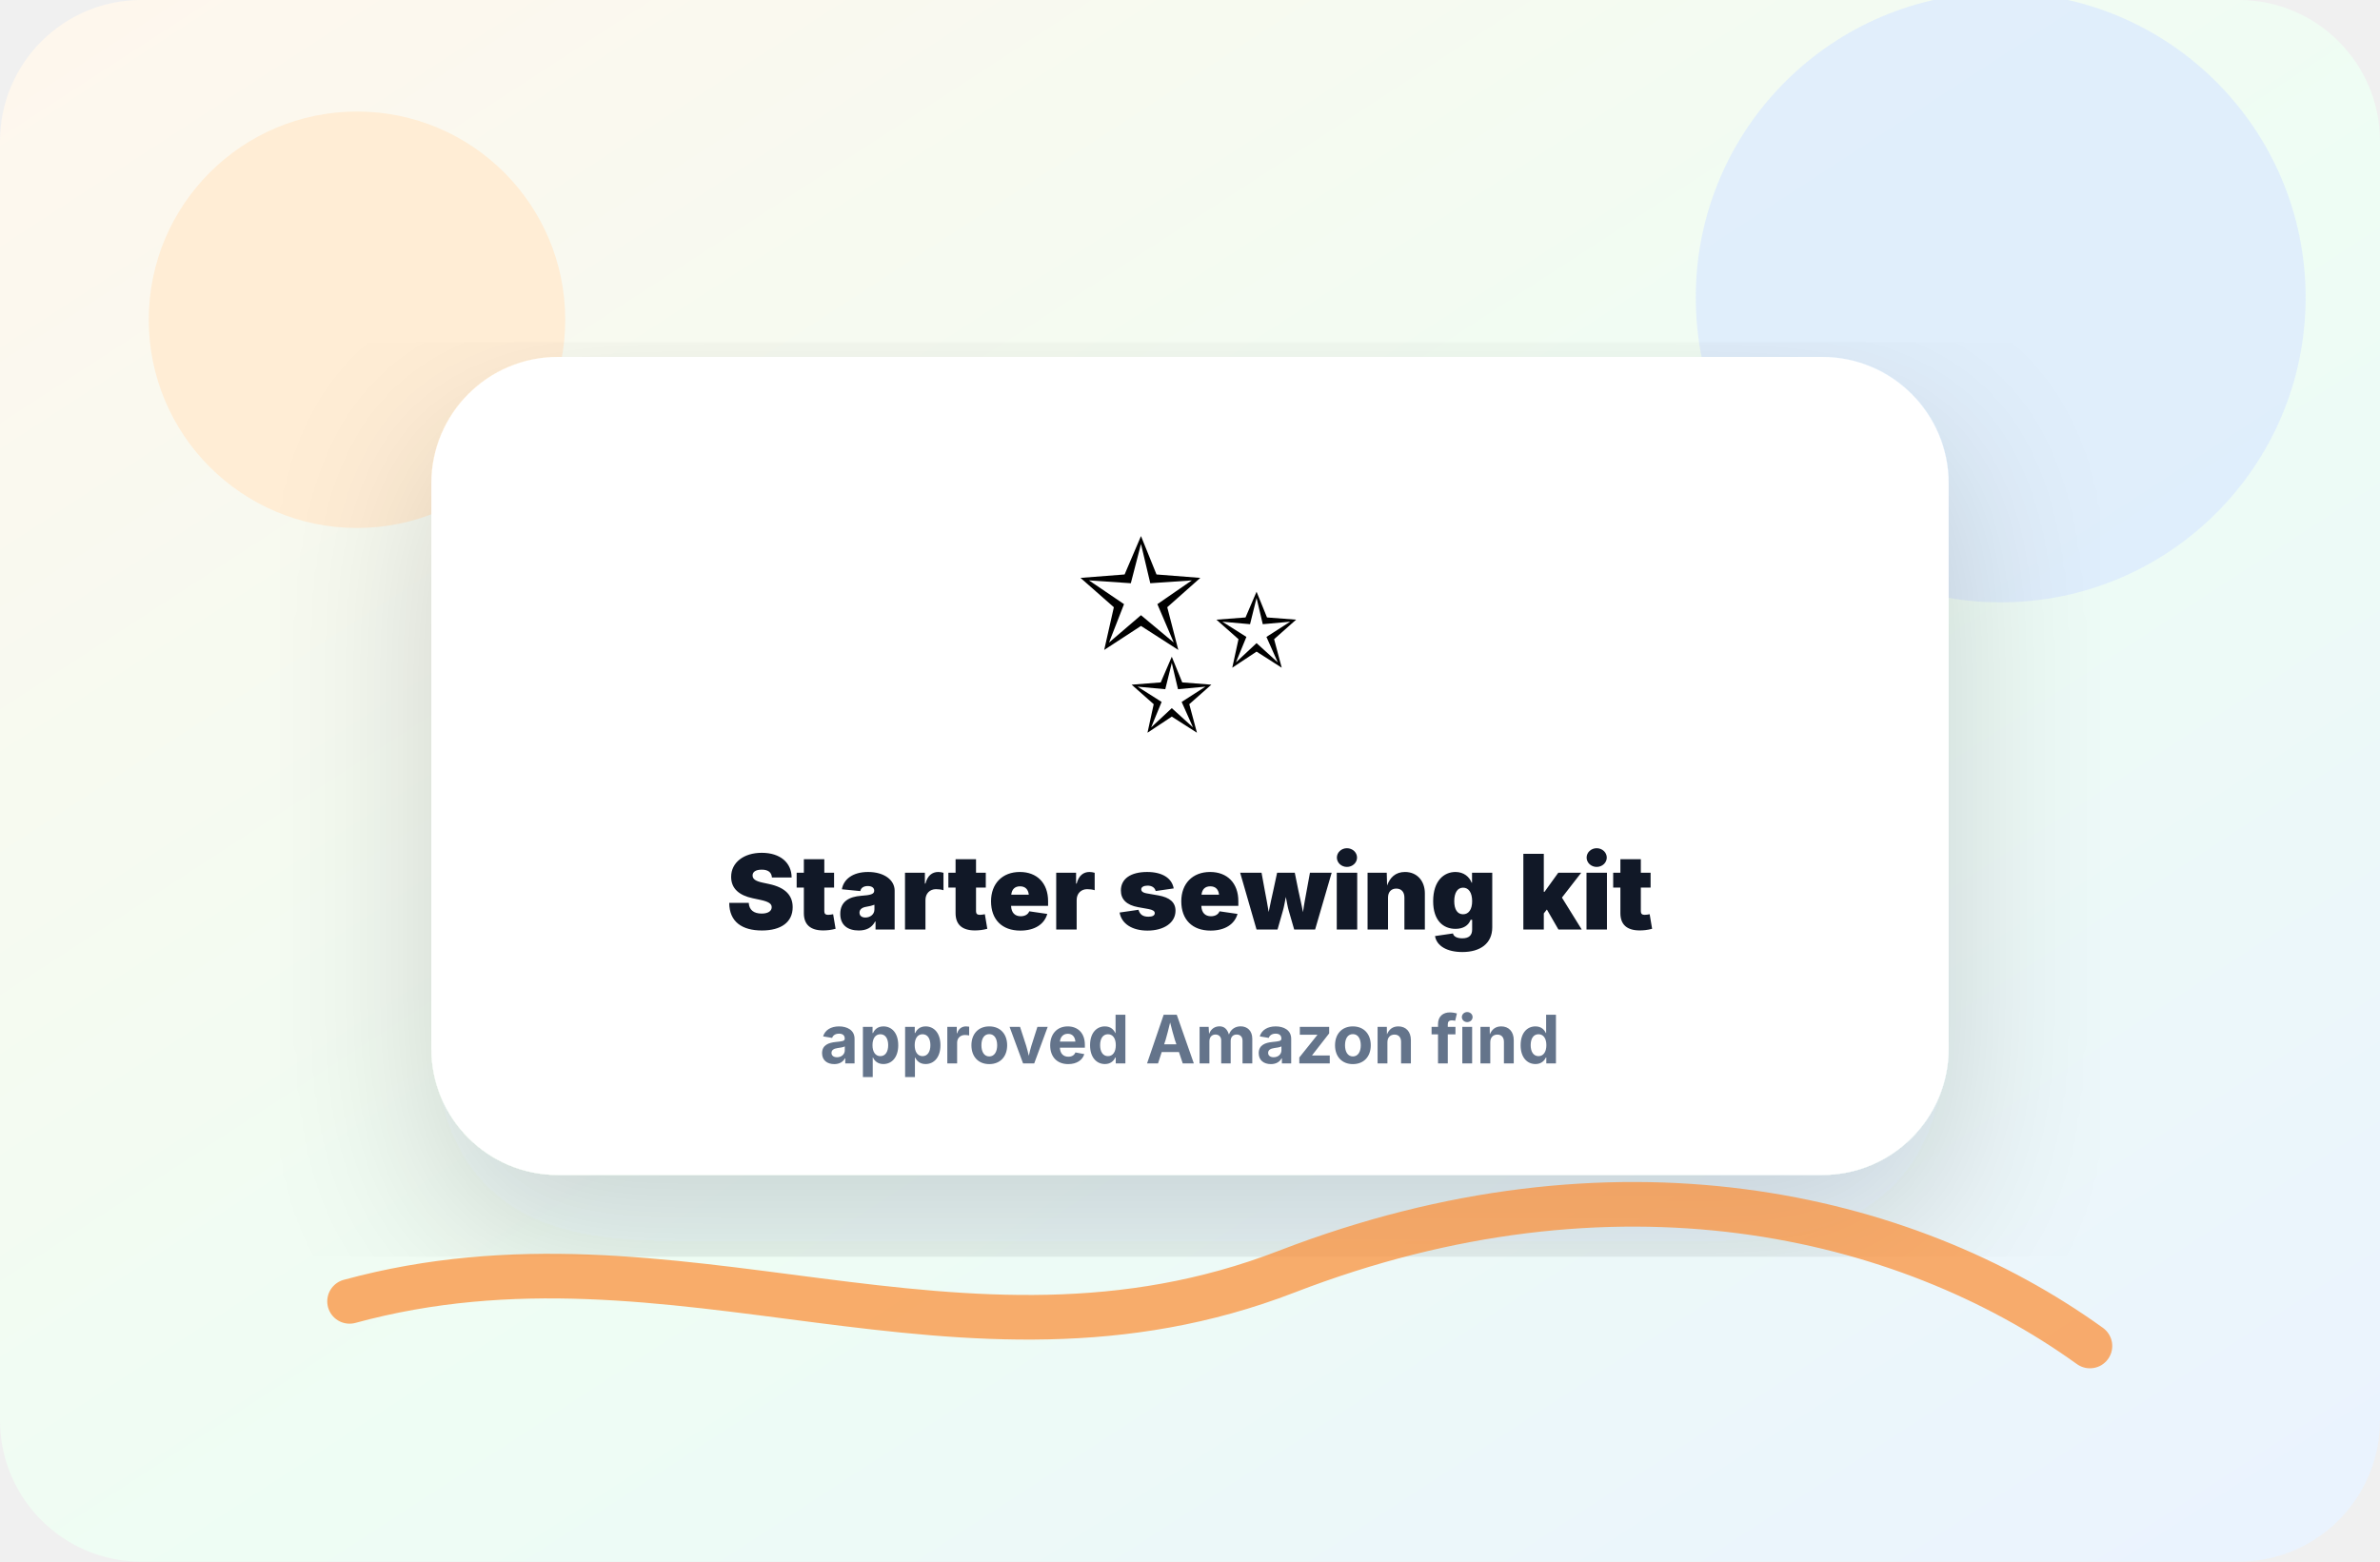
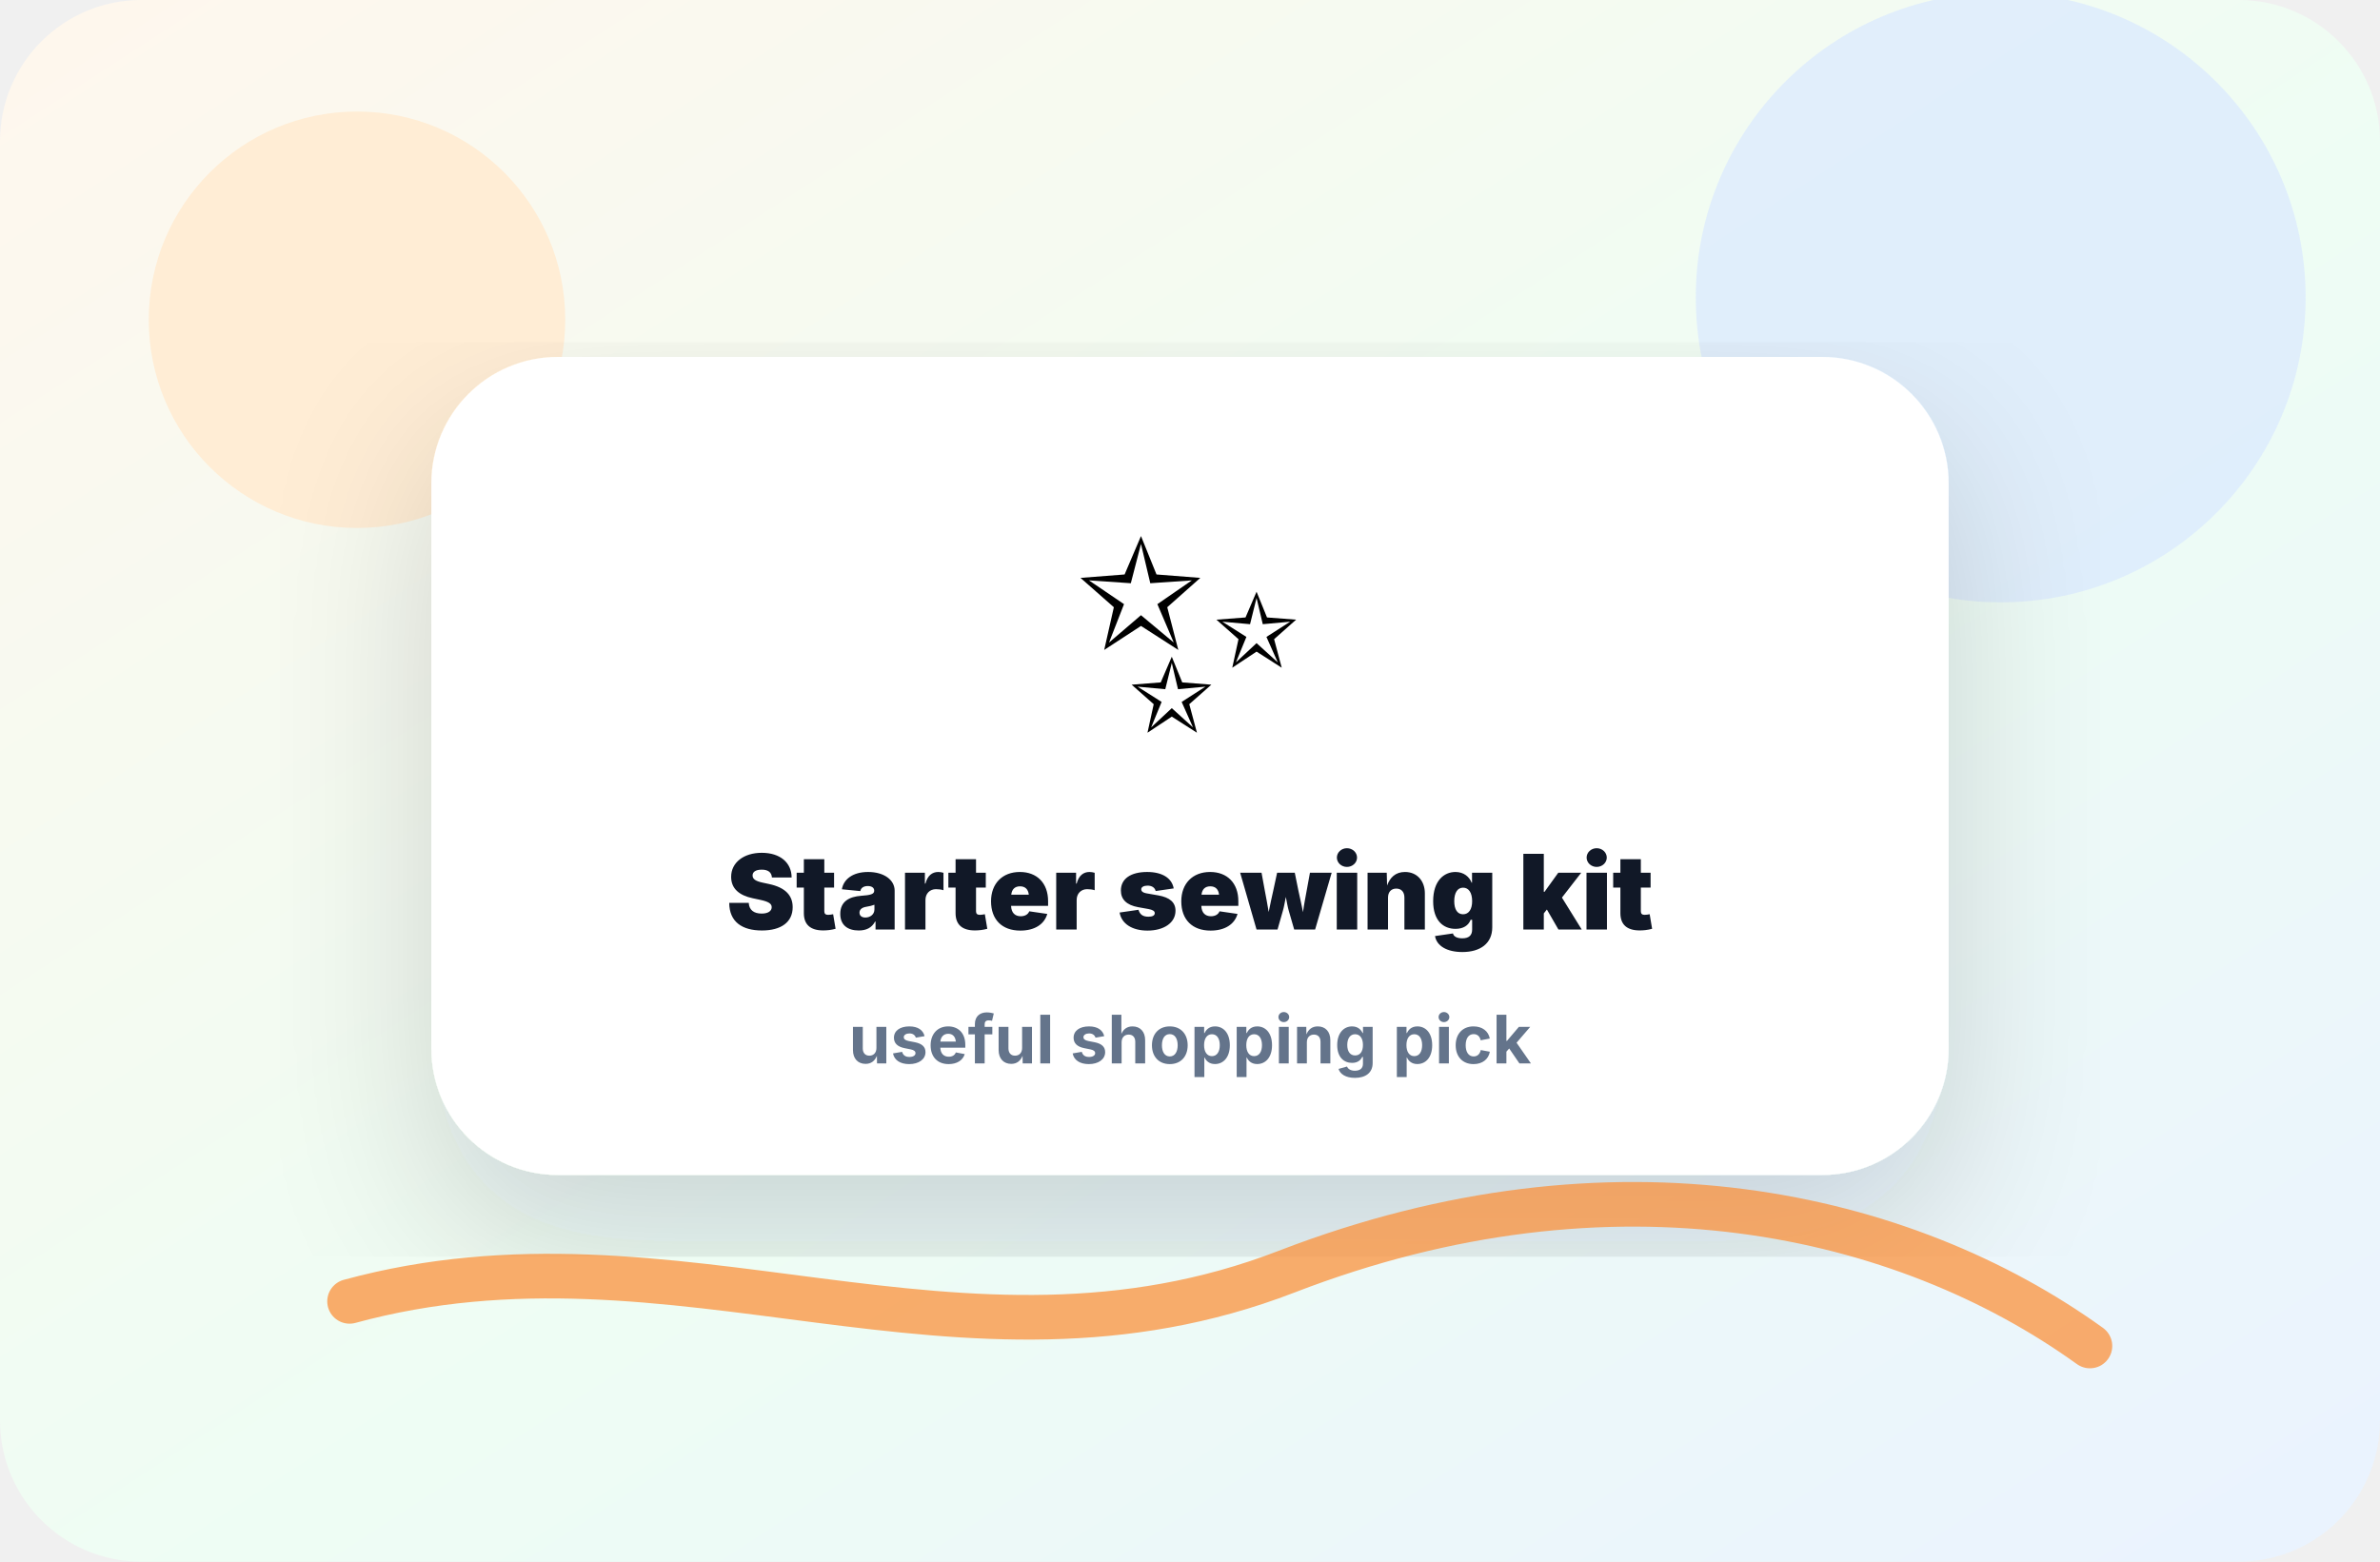
<svg xmlns="http://www.w3.org/2000/svg" viewBox="0 0 640 420" role="img" aria-label="Starter sewing kit illustration">
  <defs>
    <linearGradient id="bg" x1="0" y1="0" x2="1" y2="1">
      <stop stop-color="#fff7ed" />
      <stop offset="0.55" stop-color="#eefdf4" />
      <stop offset="1" stop-color="#eaf2ff" />
    </linearGradient>
    <filter id="shadow">
      <feDropShadow dx="0" dy="18" stdDeviation="22" flood-color="#111827" flood-opacity=".16" />
    </filter>
  </defs>
  <rect width="640" height="420" rx="38" fill="url(#bg)" />
  <circle cx="96" cy="86" r="56" fill="#ffedd5" />
  <circle cx="538" cy="80" r="82" fill="#dbeafe" opacity=".75" />
  <rect x="116" y="96" width="408" height="220" rx="34" fill="#ffffff" filter="url(#shadow)" />
  <text x="320" y="196" text-anchor="middle" font-size="76">✨</text>
  <text x="320" y="250" text-anchor="middle" font-family="Inter,Arial" font-size="28" font-weight="900" fill="#111827">Starter sewing kit</text>
-   <text x="320" y="286" text-anchor="middle" font-family="Inter,Arial" font-size="18" font-weight="700" fill="#64748b">approved Amazon find</text>
+   <text x="320" y="286" text-anchor="middle" font-family="Inter,Arial" font-size="18" font-weight="700" fill="#64748b">useful shopping pick</text>
  <path d="M94 350 C182 326 258 376 346 342 S512 326 562 362" fill="none" stroke="#fb923c" stroke-width="12" stroke-linecap="round" opacity=".75" />
</svg>
